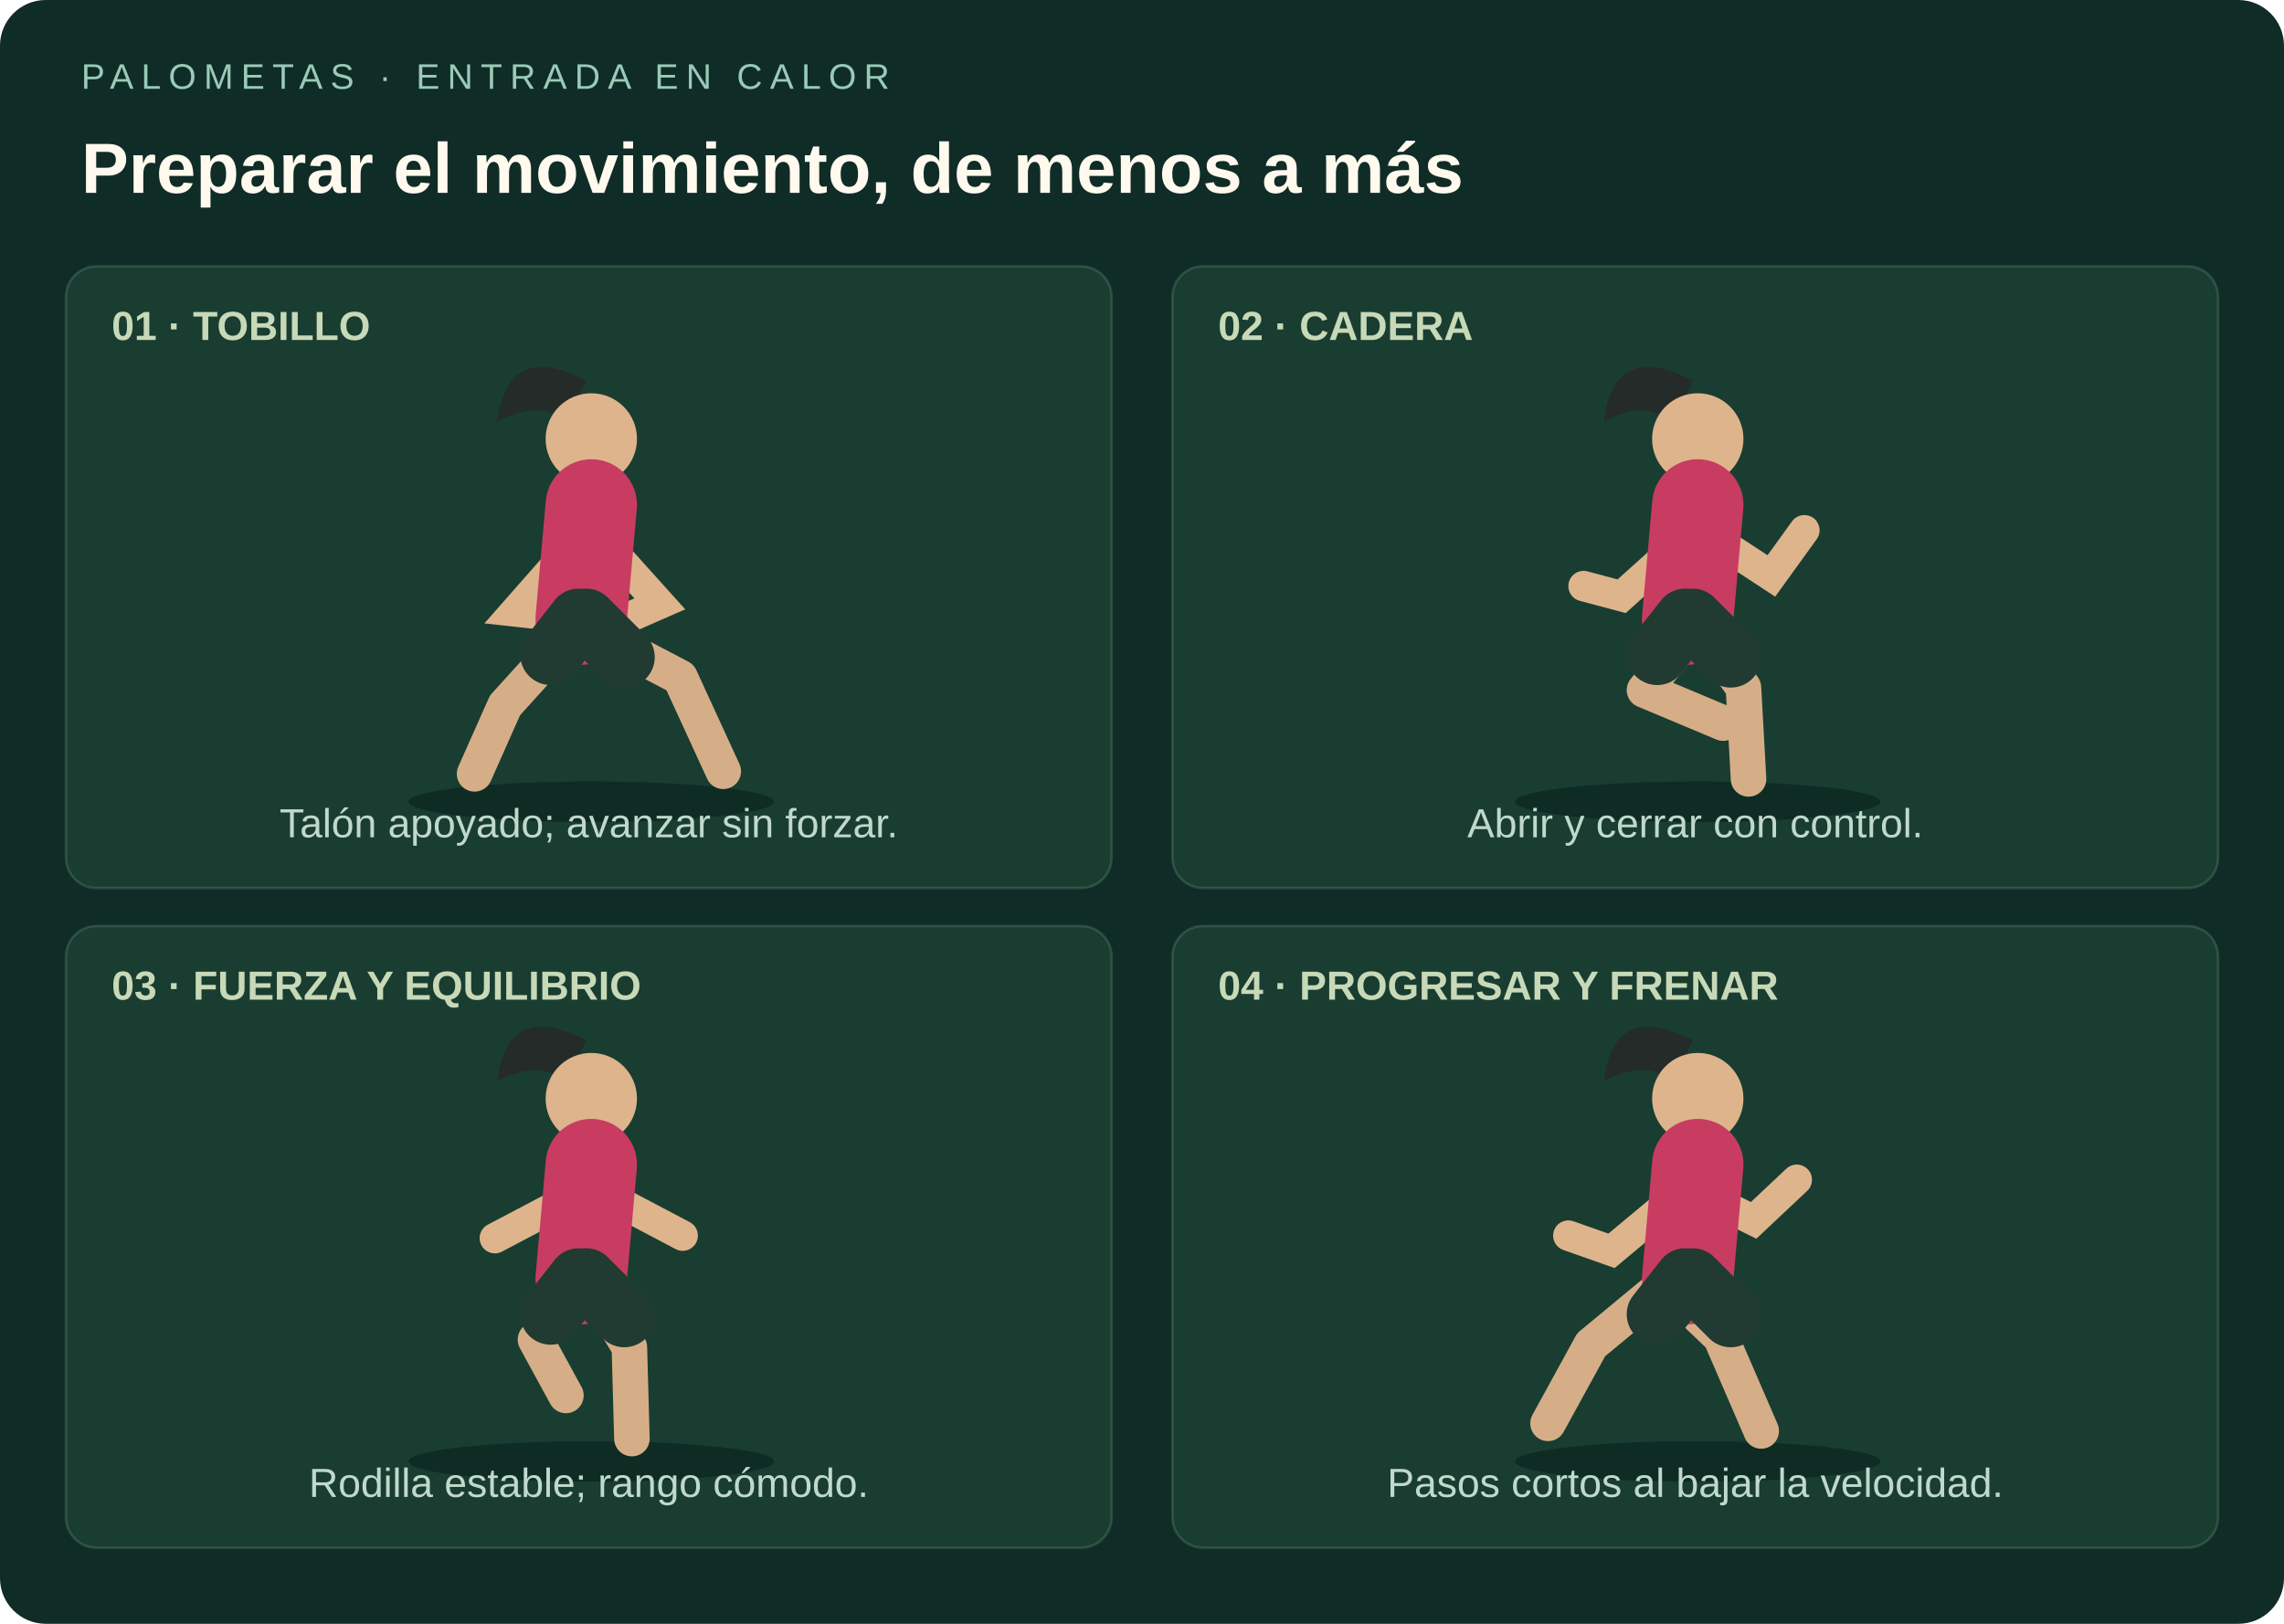
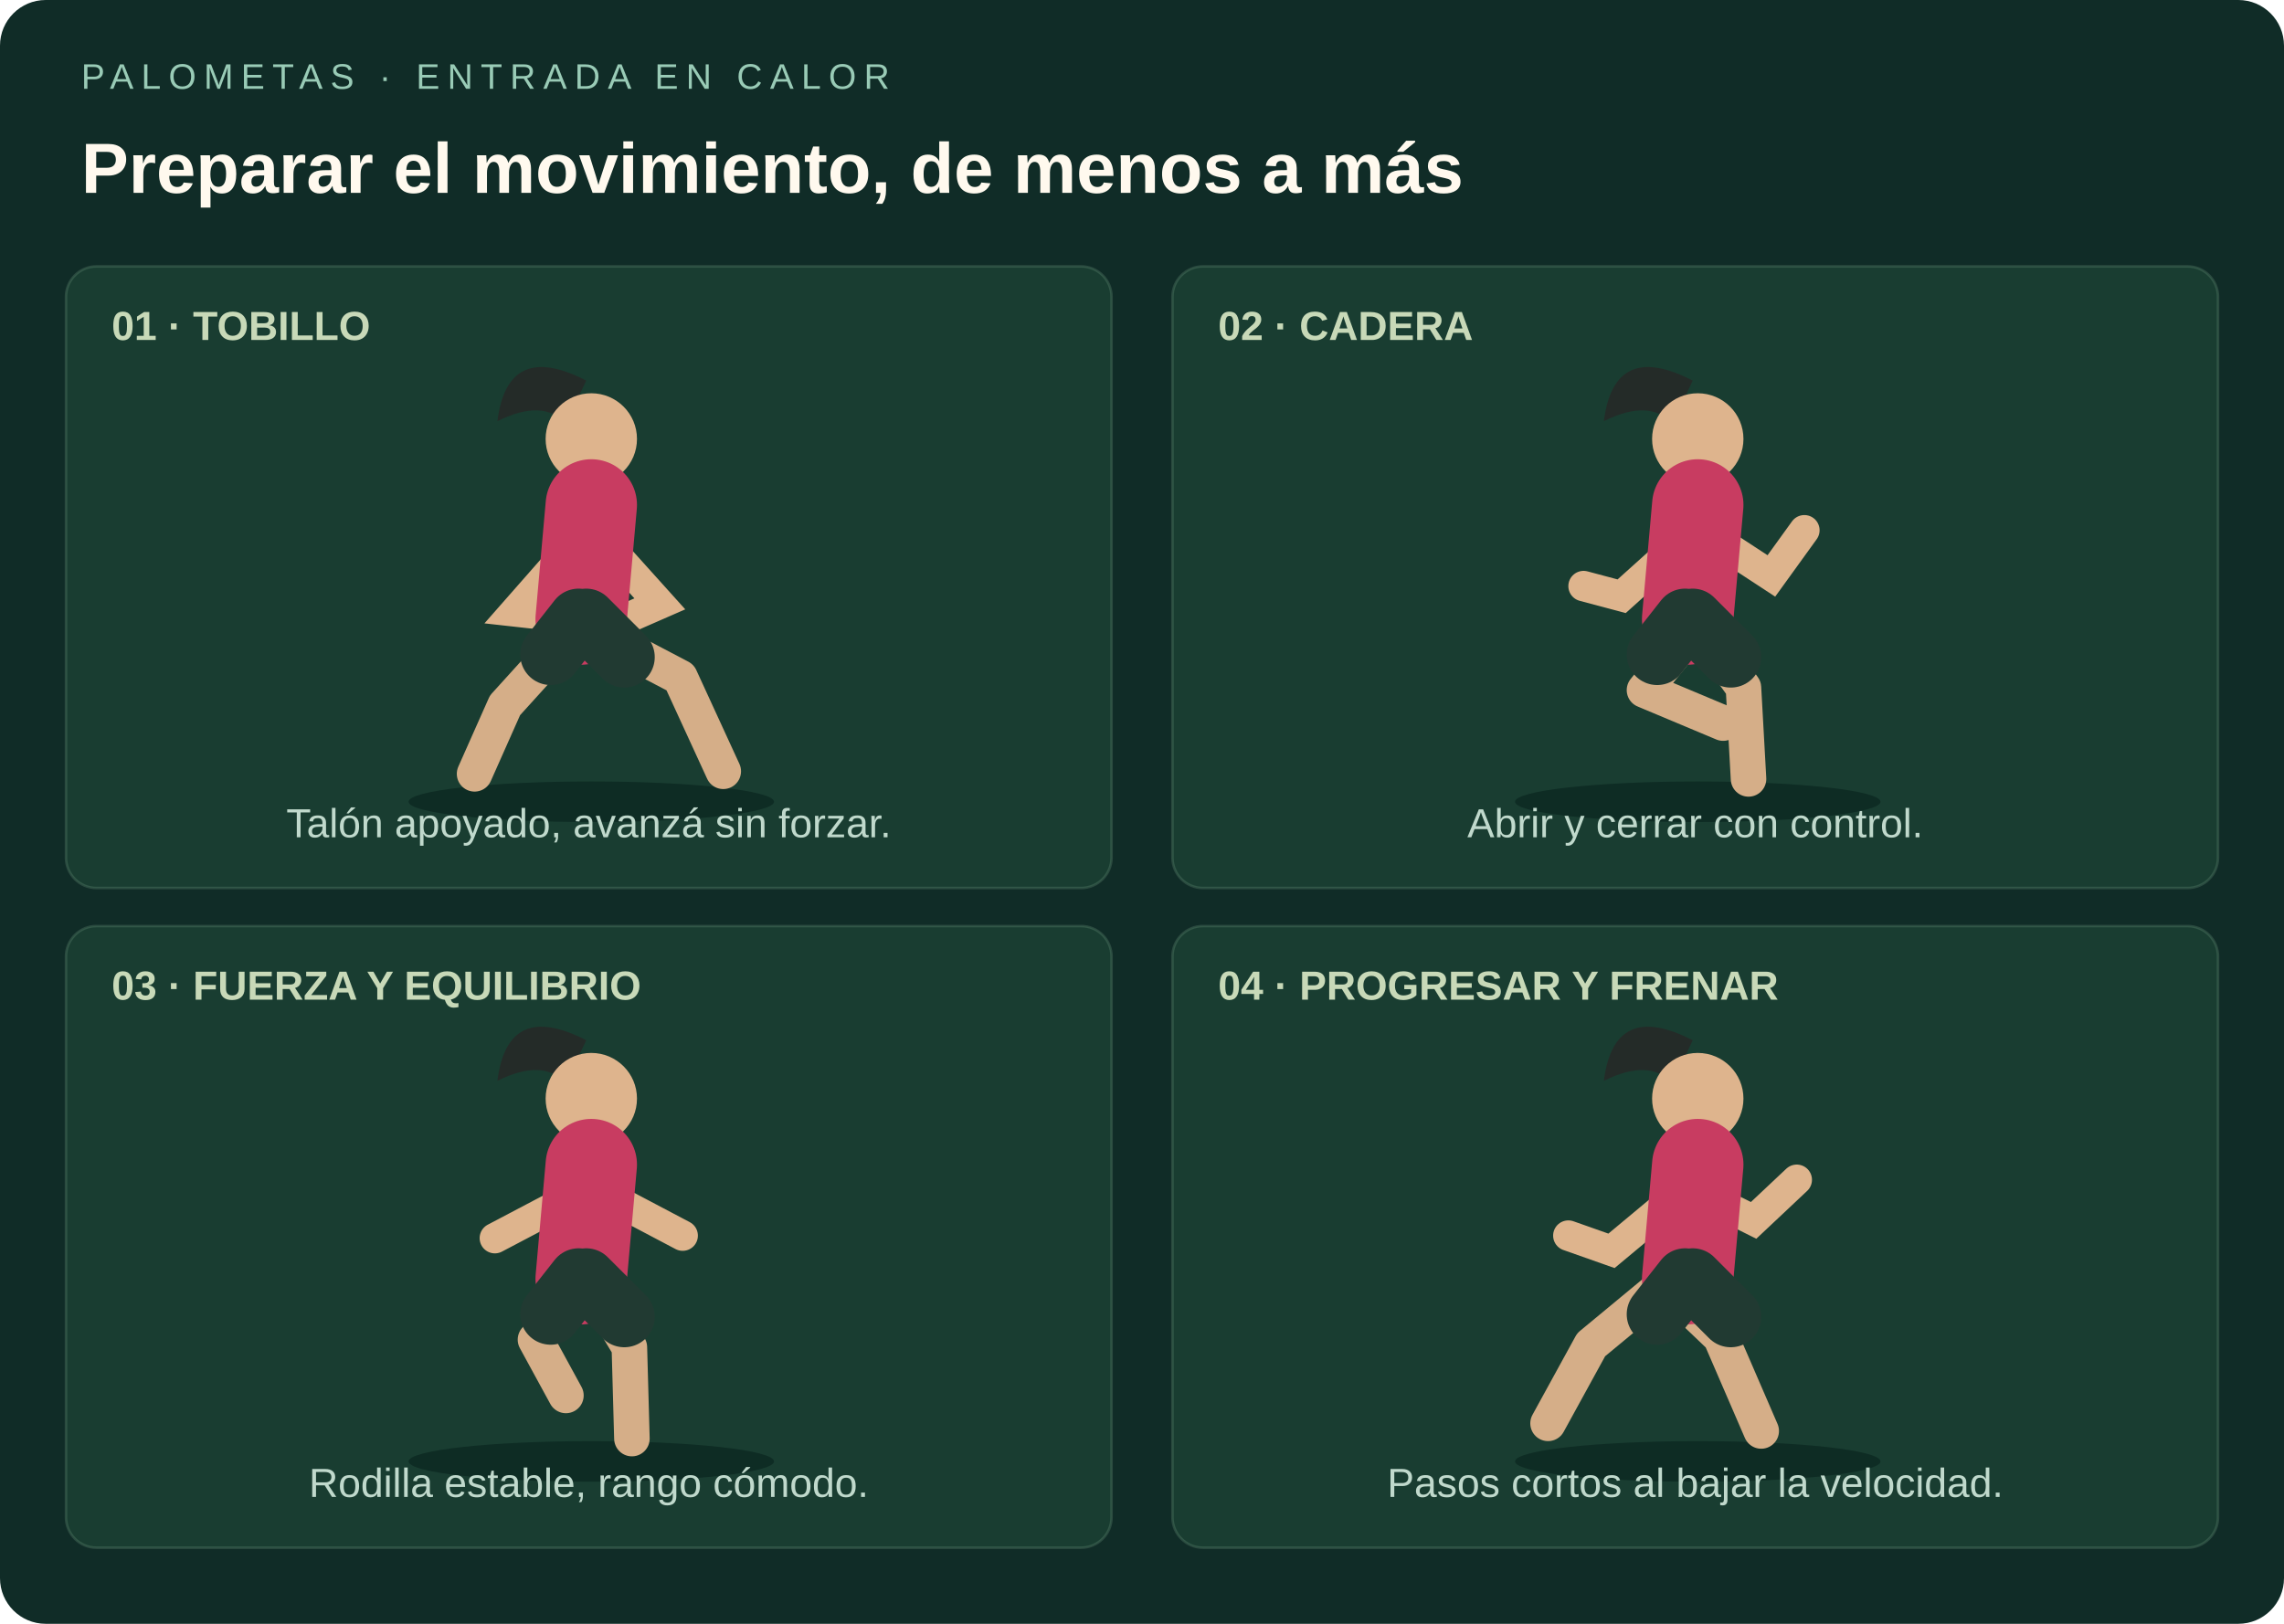
<svg xmlns="http://www.w3.org/2000/svg" viewBox="0 0 900 640" role="img" aria-label="Preparación progresiva: tobillo, cadera, equilibrio y frenada">
  <rect width="900" height="640" rx="18" fill="#102c27" />
  <text x="32" y="35" fill="#99cbb6" font-family="Arial,sans-serif" font-size="14" letter-spacing="3">PALOMETAS · ENTRADA EN CALOR</text>
  <text x="32" y="76" fill="#fff9ee" font-family="Arial,sans-serif" font-size="28" font-weight="700">Preparar el movimiento, de menos a más</text>
  <rect x="26" y="105" width="412" height="245" rx="12" fill="#193d31" stroke="#7aa68b" stroke-opacity=".25" />
  <text x="44" y="134" fill="#c8d9b8" font-family="Arial,sans-serif" font-size="16" font-weight="700">01 · TOBILLO</text>
  <g transform="translate(233 251)">
    <ellipse cx="0" cy="65" rx="72" ry="8" fill="#0e2c24" />
    <path d="M-2-101 Q-33-117-37-85 Q-19-94-10-84" fill="#242b28" />
    <circle cy="-78" r="18" fill="#deb48d" />
    <path d="M-1-43-30-10-3-7 M0-43 27-13 11-6" fill="none" stroke="#deb48d" stroke-width="12" stroke-linecap="round" />
    <path d="M0-53 L-5-5 35 16 52 53 M-5-5-34 27-46 54" fill="none" stroke="#d5ae88" stroke-width="14" stroke-linecap="round" stroke-linejoin="round" />
    <path d="M0-52-4-7" stroke="#c83c61" stroke-width="36" stroke-linecap="round" />
    <path d="M-5-7-16 7 M-2-7 13 8" stroke="#213a32" stroke-width="24" stroke-linecap="round" />
  </g>
-   <text x="232" y="330" text-anchor="middle" fill="#c0d9cc" font-family="Arial,sans-serif" font-size="16">Talón apoyado; avanzar sin forzar.</text>
+   <text x="232" y="330" text-anchor="middle" fill="#c0d9cc" font-family="Arial,sans-serif" font-size="16">Talón apoyado, avanzá sin forzar.</text>
  <rect x="462" y="105" width="412" height="245" rx="12" fill="#193d31" stroke="#7aa68b" stroke-opacity=".25" />
  <text x="480" y="134" fill="#c8d9b8" font-family="Arial,sans-serif" font-size="16" font-weight="700">02 · CADERA</text>
  <g transform="translate(669 251)">
    <ellipse cx="0" cy="65" rx="72" ry="8" fill="#0e2c24" />
    <path d="M-2-101 Q-33-117-37-85 Q-19-94-10-84" fill="#242b28" />
    <circle cy="-78" r="18" fill="#deb48d" />
    <path d="M0-43-30-16-45-20 M0-43 29-24 42-42" fill="none" stroke="#deb48d" stroke-width="12" stroke-linecap="round" />
    <path d="M0-53 L0-5-21 21 10 34 M0-5 18 20 20 56" fill="none" stroke="#d5ae88" stroke-width="14" stroke-linecap="round" stroke-linejoin="round" />
    <path d="M0-52-4-7" stroke="#c83c61" stroke-width="36" stroke-linecap="round" />
    <path d="M-5-7-16 7 M-2-7 13 8" stroke="#213a32" stroke-width="24" stroke-linecap="round" />
  </g>
  <text x="668" y="330" text-anchor="middle" fill="#c0d9cc" font-family="Arial,sans-serif" font-size="16">Abrir y cerrar con control.</text>
  <rect x="26" y="365" width="412" height="245" rx="12" fill="#193d31" stroke="#7aa68b" stroke-opacity=".25" />
  <text x="44" y="394" fill="#c8d9b8" font-family="Arial,sans-serif" font-size="16" font-weight="700">03 · FUERZA Y EQUILIBRIO</text>
  <g transform="translate(233 511)">
    <ellipse cx="0" cy="65" rx="72" ry="8" fill="#0e2c24" />
    <path d="M-2-101 Q-33-117-37-85 Q-19-94-10-84" fill="#242b28" />
    <circle cy="-78" r="18" fill="#deb48d" />
    <path d="M0-43-38-23 M0-43 36-24" fill="none" stroke="#deb48d" stroke-width="12" stroke-linecap="round" />
    <path d="M0-53 L0-5-22 17-10 39 M0-5 15 20 16 56" fill="none" stroke="#d5ae88" stroke-width="14" stroke-linecap="round" stroke-linejoin="round" />
    <path d="M0-52-4-7" stroke="#c83c61" stroke-width="36" stroke-linecap="round" />
    <path d="M-5-7-16 7 M-2-7 13 8" stroke="#213a32" stroke-width="24" stroke-linecap="round" />
  </g>
-   <text x="232" y="590" text-anchor="middle" fill="#c0d9cc" font-family="Arial,sans-serif" font-size="16">Rodilla estable; rango cómodo.</text>
+   <text x="232" y="590" text-anchor="middle" fill="#c0d9cc" font-family="Arial,sans-serif" font-size="16">Rodilla estable, rango cómodo.</text>
  <rect x="462" y="365" width="412" height="245" rx="12" fill="#193d31" stroke="#7aa68b" stroke-opacity=".25" />
  <text x="480" y="394" fill="#c8d9b8" font-family="Arial,sans-serif" font-size="16" font-weight="700">04 · PROGRESAR Y FRENAR</text>
  <g transform="translate(669 511)">
    <ellipse cx="0" cy="65" rx="72" ry="8" fill="#0e2c24" />
    <path d="M-2-101 Q-33-117-37-85 Q-19-94-10-84" fill="#242b28" />
    <circle cy="-78" r="18" fill="#deb48d" />
    <path d="M-4-43 22-30 39-46 M-4-43-34-18-51-24" fill="none" stroke="#deb48d" stroke-width="12" stroke-linecap="round" />
    <path d="M0-53 L-13-5 9 16 25 53 M-13-5-42 19-59 50" fill="none" stroke="#d5ae88" stroke-width="14" stroke-linecap="round" stroke-linejoin="round" />
    <path d="M0-52-4-7" stroke="#c83c61" stroke-width="36" stroke-linecap="round" />
    <path d="M-5-7-16 7 M-2-7 13 8" stroke="#213a32" stroke-width="24" stroke-linecap="round" />
  </g>
  <text x="668" y="590" text-anchor="middle" fill="#c0d9cc" font-family="Arial,sans-serif" font-size="16">Pasos cortos al bajar la velocidad.</text>
</svg>
